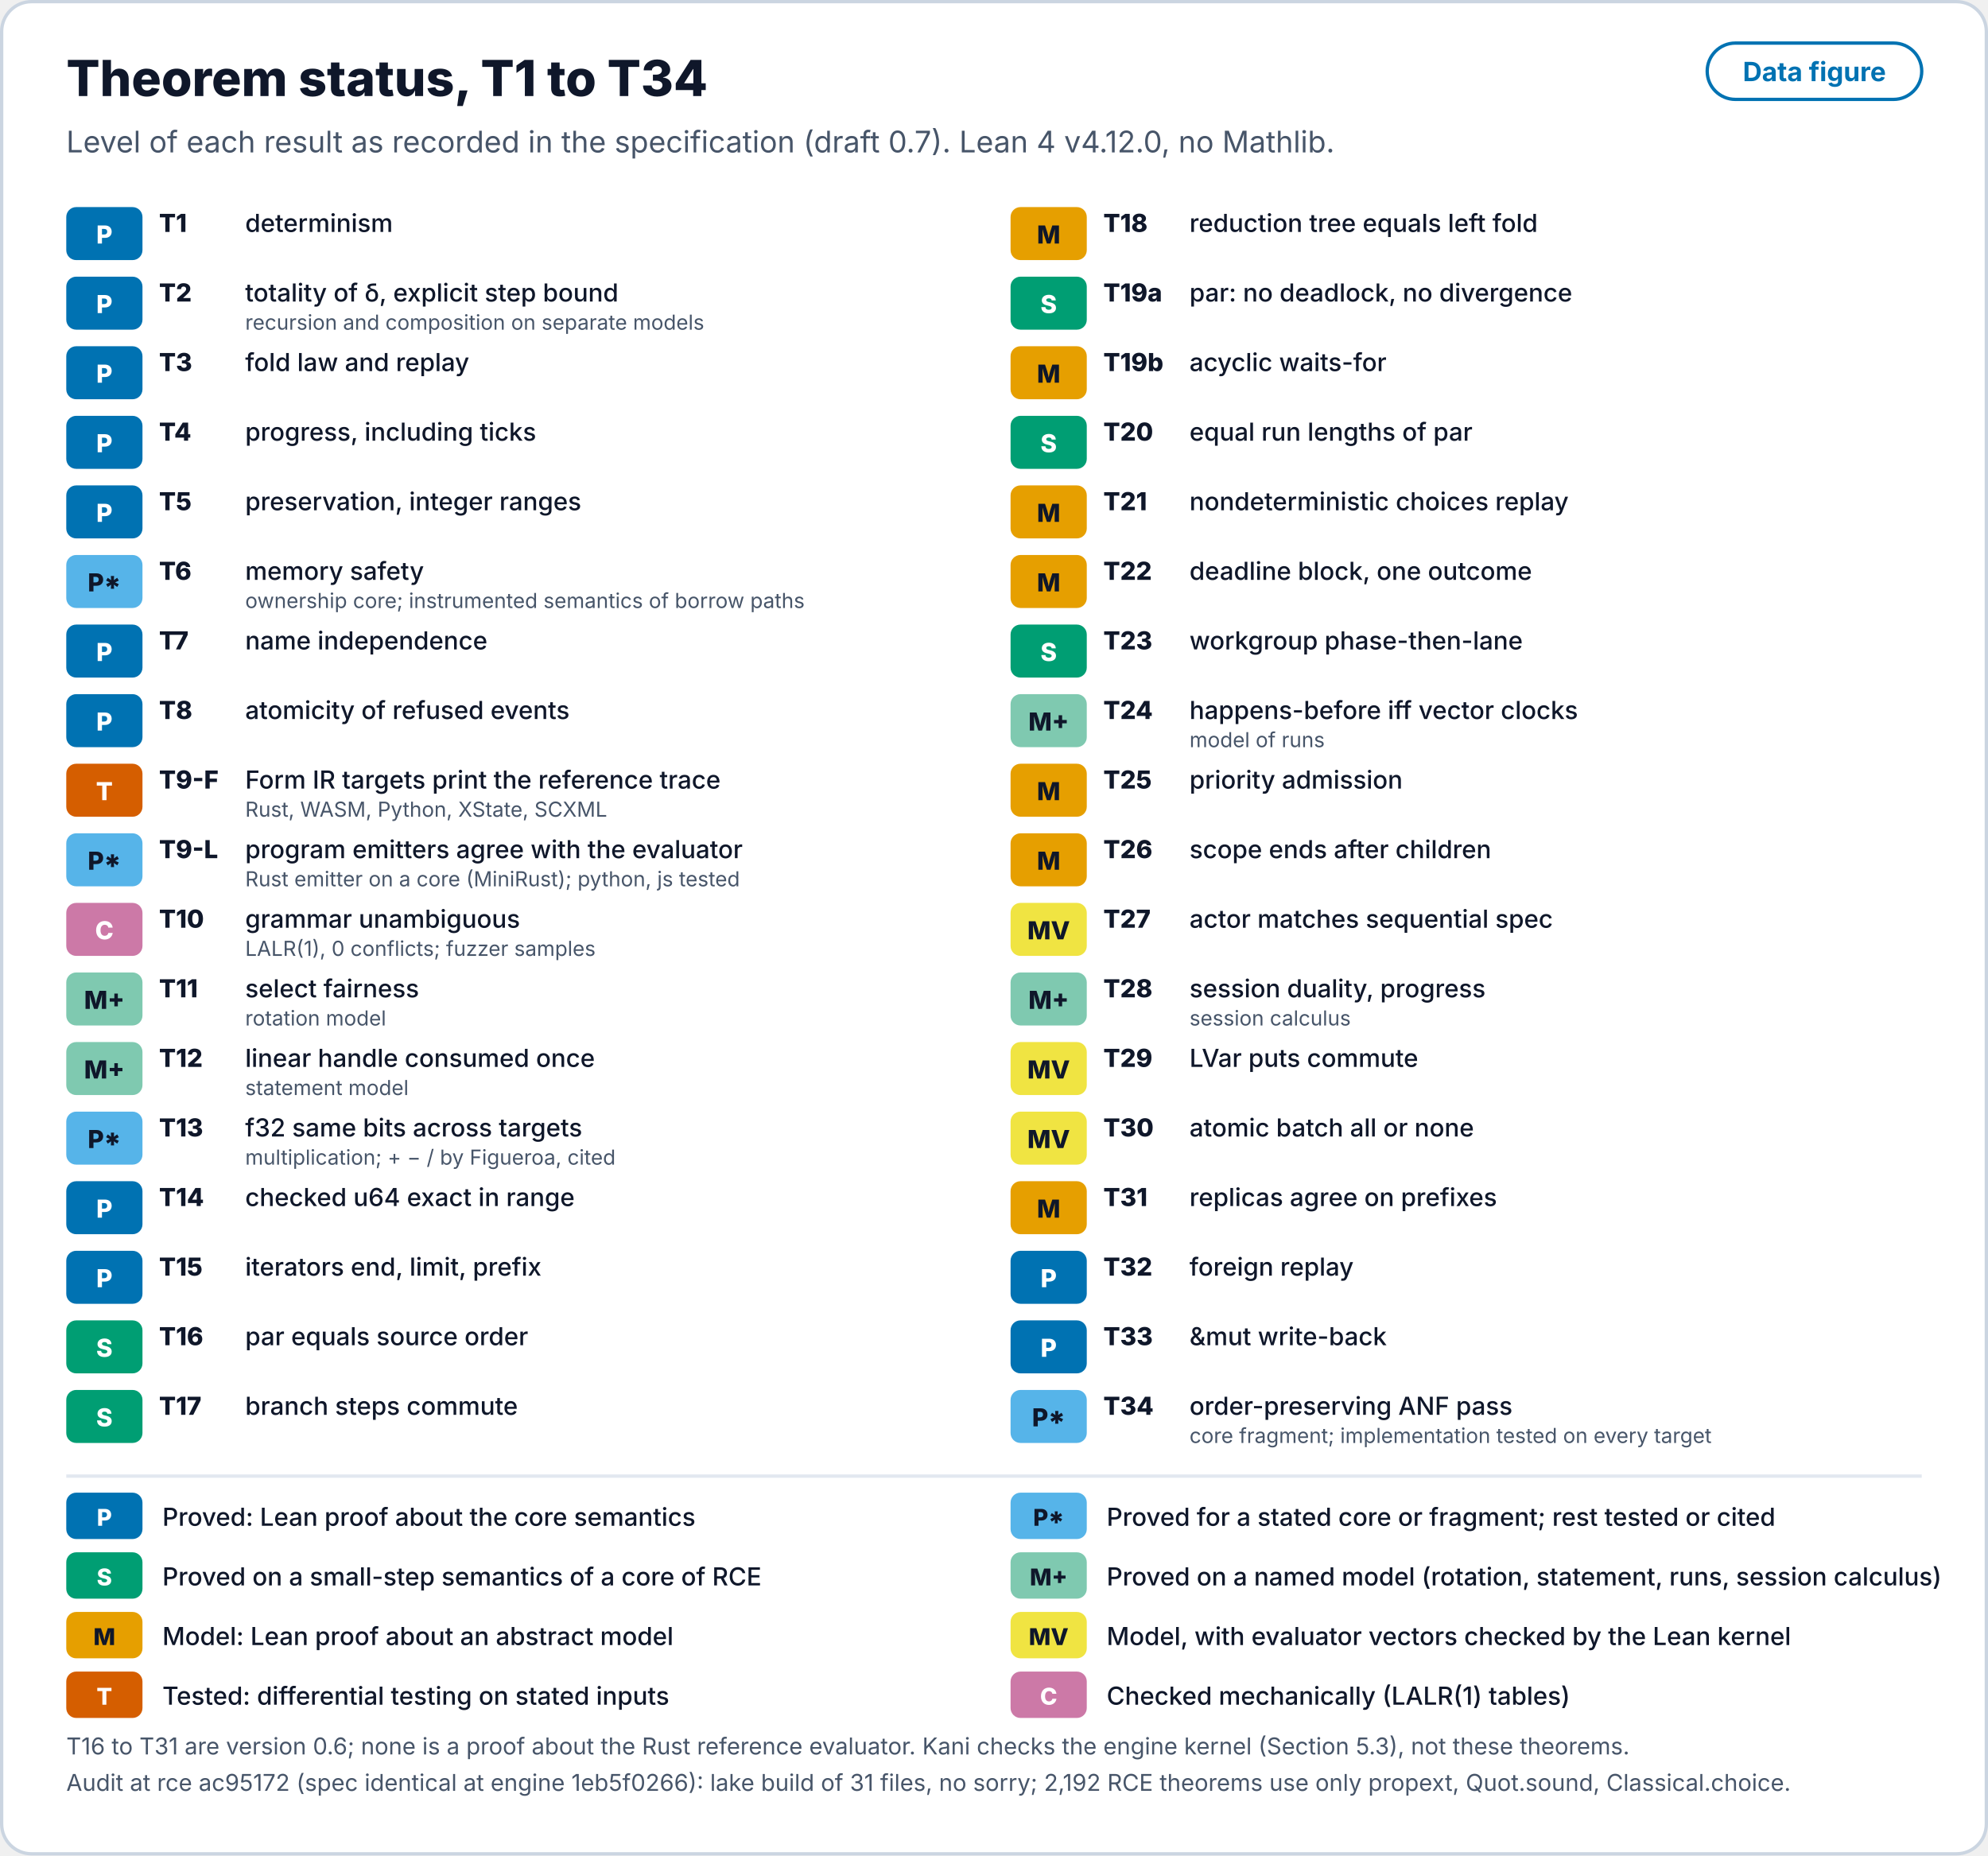
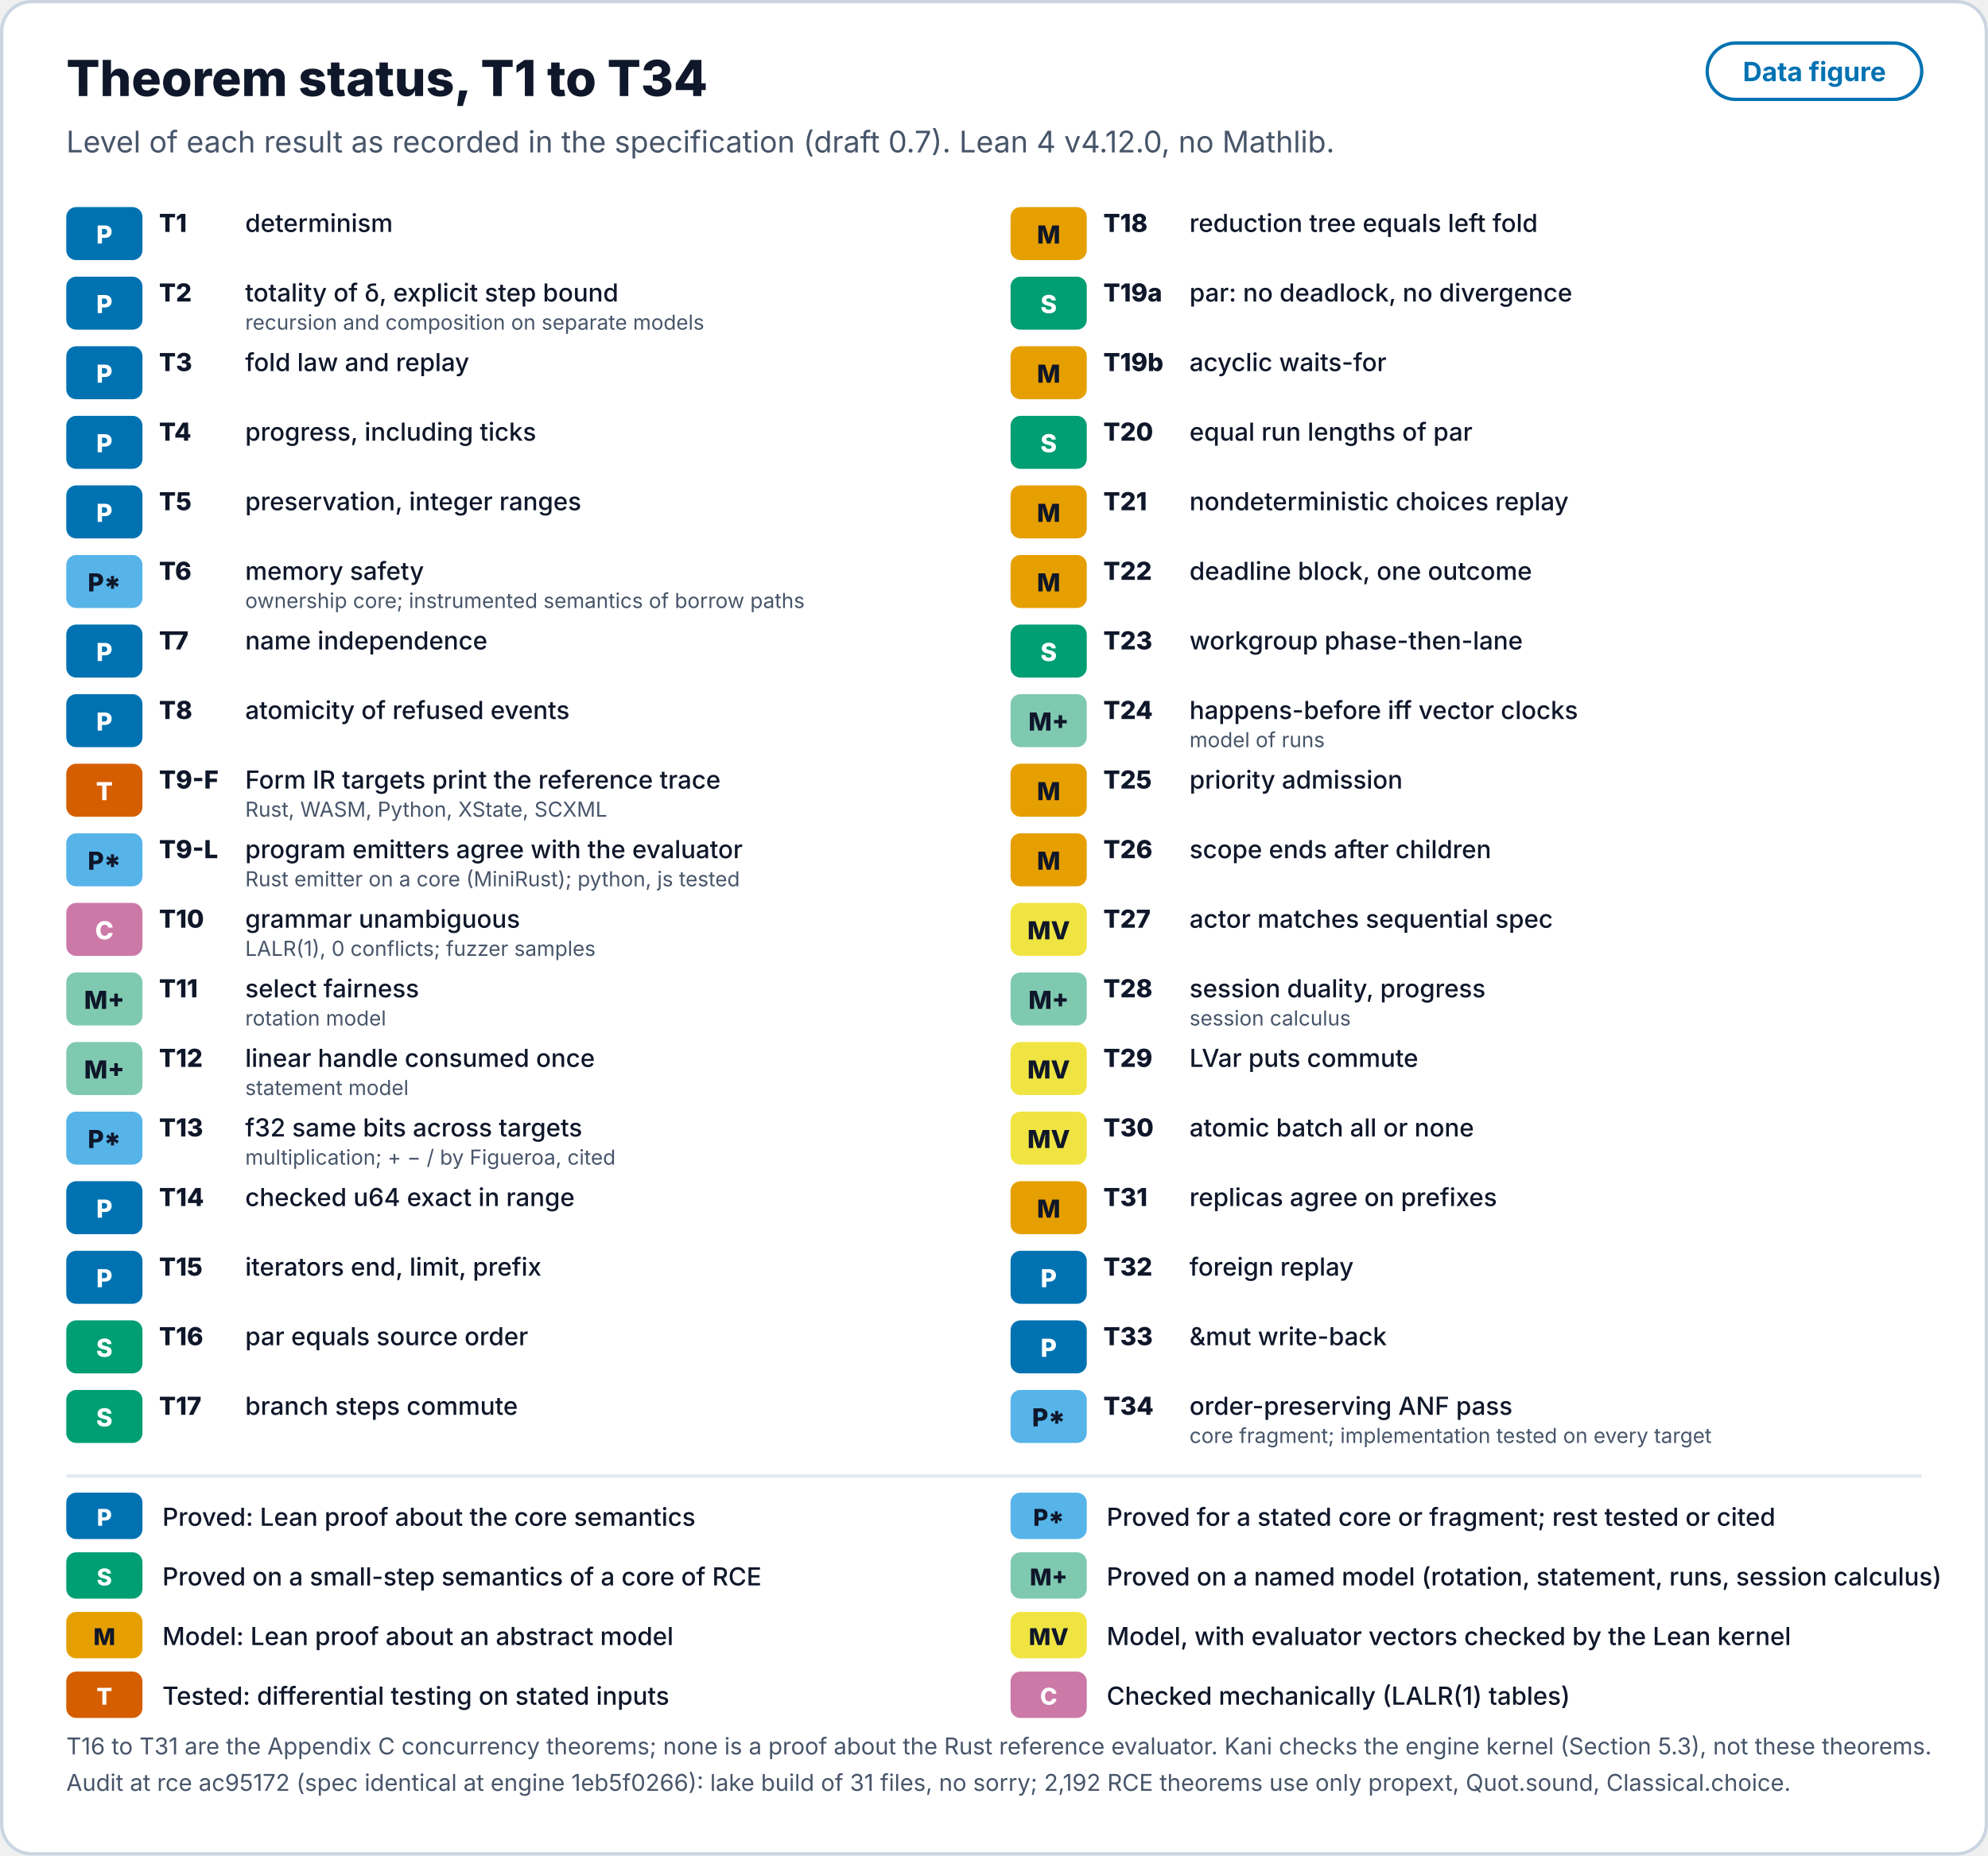
<svg xmlns="http://www.w3.org/2000/svg" width="1200" height="1120" viewBox="0 0 1200 1120" role="img" aria-labelledby="t d">
  <defs>
    <marker id="ah" viewBox="0 0 10 10" refX="9" refY="5" markerWidth="7" markerHeight="7" orient="auto-start-reverse">
      <path d="M0 0 L10 5 L0 10 z" fill="#0f172a" />
    </marker>
  </defs>
  <rect x="1" y="1" width="1198" height="1118" rx="18" fill="#ffffff" stroke="#cbd5e1" stroke-width="2" />
  <text x="40.0" y="58.0" font-family="Inter, 'DejaVu Sans', Helvetica, Arial, sans-serif" font-size="30" font-weight="800" fill="#0f172a" text-anchor="start">Theorem status, T1 to T34</text>
  <text x="40.0" y="92.0" font-family="Inter, 'DejaVu Sans', Helvetica, Arial, sans-serif" font-size="18" font-weight="400" fill="#475569" text-anchor="start">Level of each result as recorded in the specification (draft 0.7). Lean 4 v4.12.0, no Mathlib.</text>
  <rect x="1030.5" y="26" width="129.5" height="34" rx="17" fill="none" stroke="#0072B2" stroke-width="2" />
  <text x="1095.2" y="49.0" font-family="Inter, 'DejaVu Sans', Helvetica, Arial, sans-serif" font-size="16" font-weight="700" fill="#0072B2" text-anchor="middle">Data figure</text>
  <rect x="40.0" y="125.0" width="46.0" height="32.0" rx="6" fill="#0072B2" stroke="none" stroke-width="2" opacity="1" />
  <text x="63.0" y="147.0" font-family="Inter, 'DejaVu Sans', Helvetica, Arial, sans-serif" font-size="15" font-weight="800" fill="#ffffff" text-anchor="middle">P</text>
  <text x="96.0" y="140.0" font-family="Inter, 'DejaVu Sans', Helvetica, Arial, sans-serif" font-size="15" font-weight="800" fill="#0f172a" text-anchor="start">T1</text>
  <text x="148.0" y="140.0" font-family="Inter, 'DejaVu Sans', Helvetica, Arial, sans-serif" font-size="15" font-weight="500" fill="#0f172a" text-anchor="start">determinism</text>
  <text x="96.0" y="157.0" font-family="Inter, 'DejaVu Sans', Helvetica, Arial, sans-serif" font-size="12" font-weight="400" fill="#0f172a" text-anchor="start" />
  <rect x="40.0" y="167.0" width="46.0" height="32.0" rx="6" fill="#0072B2" stroke="none" stroke-width="2" opacity="1" />
  <text x="63.0" y="189.0" font-family="Inter, 'DejaVu Sans', Helvetica, Arial, sans-serif" font-size="15" font-weight="800" fill="#ffffff" text-anchor="middle">P</text>
  <text x="96.0" y="182.0" font-family="Inter, 'DejaVu Sans', Helvetica, Arial, sans-serif" font-size="15" font-weight="800" fill="#0f172a" text-anchor="start">T2</text>
  <text x="148.0" y="182.0" font-family="Inter, 'DejaVu Sans', Helvetica, Arial, sans-serif" font-size="15" font-weight="500" fill="#0f172a" text-anchor="start">totality of δ, explicit step bound</text>
  <text x="148.0" y="199.0" font-family="Inter, 'DejaVu Sans', Helvetica, Arial, sans-serif" font-size="12.5" font-weight="400" fill="#475569" text-anchor="start">recursion and composition on separate models</text>
  <rect x="40.0" y="209.0" width="46.0" height="32.0" rx="6" fill="#0072B2" stroke="none" stroke-width="2" opacity="1" />
  <text x="63.0" y="231.0" font-family="Inter, 'DejaVu Sans', Helvetica, Arial, sans-serif" font-size="15" font-weight="800" fill="#ffffff" text-anchor="middle">P</text>
  <text x="96.0" y="224.0" font-family="Inter, 'DejaVu Sans', Helvetica, Arial, sans-serif" font-size="15" font-weight="800" fill="#0f172a" text-anchor="start">T3</text>
  <text x="148.0" y="224.0" font-family="Inter, 'DejaVu Sans', Helvetica, Arial, sans-serif" font-size="15" font-weight="500" fill="#0f172a" text-anchor="start">fold law and replay</text>
  <text x="96.0" y="241.0" font-family="Inter, 'DejaVu Sans', Helvetica, Arial, sans-serif" font-size="12" font-weight="400" fill="#0f172a" text-anchor="start" />
  <rect x="40.0" y="251.0" width="46.0" height="32.0" rx="6" fill="#0072B2" stroke="none" stroke-width="2" opacity="1" />
  <text x="63.0" y="273.0" font-family="Inter, 'DejaVu Sans', Helvetica, Arial, sans-serif" font-size="15" font-weight="800" fill="#ffffff" text-anchor="middle">P</text>
  <text x="96.0" y="266.0" font-family="Inter, 'DejaVu Sans', Helvetica, Arial, sans-serif" font-size="15" font-weight="800" fill="#0f172a" text-anchor="start">T4</text>
  <text x="148.0" y="266.0" font-family="Inter, 'DejaVu Sans', Helvetica, Arial, sans-serif" font-size="15" font-weight="500" fill="#0f172a" text-anchor="start">progress, including ticks</text>
  <text x="96.0" y="283.0" font-family="Inter, 'DejaVu Sans', Helvetica, Arial, sans-serif" font-size="12" font-weight="400" fill="#0f172a" text-anchor="start" />
  <rect x="40.0" y="293.0" width="46.0" height="32.0" rx="6" fill="#0072B2" stroke="none" stroke-width="2" opacity="1" />
  <text x="63.0" y="315.0" font-family="Inter, 'DejaVu Sans', Helvetica, Arial, sans-serif" font-size="15" font-weight="800" fill="#ffffff" text-anchor="middle">P</text>
  <text x="96.0" y="308.0" font-family="Inter, 'DejaVu Sans', Helvetica, Arial, sans-serif" font-size="15" font-weight="800" fill="#0f172a" text-anchor="start">T5</text>
  <text x="148.0" y="308.0" font-family="Inter, 'DejaVu Sans', Helvetica, Arial, sans-serif" font-size="15" font-weight="500" fill="#0f172a" text-anchor="start">preservation, integer ranges</text>
  <text x="96.0" y="325.0" font-family="Inter, 'DejaVu Sans', Helvetica, Arial, sans-serif" font-size="12" font-weight="400" fill="#0f172a" text-anchor="start" />
  <rect x="40.0" y="335.0" width="46.0" height="32.0" rx="6" fill="#56B4E9" stroke="none" stroke-width="2" opacity="1" />
  <text x="63.0" y="357.0" font-family="Inter, 'DejaVu Sans', Helvetica, Arial, sans-serif" font-size="15" font-weight="800" fill="#0f172a" text-anchor="middle">P*</text>
  <text x="96.0" y="350.0" font-family="Inter, 'DejaVu Sans', Helvetica, Arial, sans-serif" font-size="15" font-weight="800" fill="#0f172a" text-anchor="start">T6</text>
  <text x="148.0" y="350.0" font-family="Inter, 'DejaVu Sans', Helvetica, Arial, sans-serif" font-size="15" font-weight="500" fill="#0f172a" text-anchor="start">memory safety</text>
  <text x="148.0" y="367.0" font-family="Inter, 'DejaVu Sans', Helvetica, Arial, sans-serif" font-size="12.5" font-weight="400" fill="#475569" text-anchor="start">ownership core; instrumented semantics of borrow paths</text>
  <rect x="40.0" y="377.0" width="46.0" height="32.0" rx="6" fill="#0072B2" stroke="none" stroke-width="2" opacity="1" />
  <text x="63.0" y="399.0" font-family="Inter, 'DejaVu Sans', Helvetica, Arial, sans-serif" font-size="15" font-weight="800" fill="#ffffff" text-anchor="middle">P</text>
  <text x="96.0" y="392.0" font-family="Inter, 'DejaVu Sans', Helvetica, Arial, sans-serif" font-size="15" font-weight="800" fill="#0f172a" text-anchor="start">T7</text>
  <text x="148.0" y="392.0" font-family="Inter, 'DejaVu Sans', Helvetica, Arial, sans-serif" font-size="15" font-weight="500" fill="#0f172a" text-anchor="start">name independence</text>
  <text x="96.0" y="409.0" font-family="Inter, 'DejaVu Sans', Helvetica, Arial, sans-serif" font-size="12" font-weight="400" fill="#0f172a" text-anchor="start" />
  <rect x="40.0" y="419.0" width="46.0" height="32.0" rx="6" fill="#0072B2" stroke="none" stroke-width="2" opacity="1" />
  <text x="63.0" y="441.0" font-family="Inter, 'DejaVu Sans', Helvetica, Arial, sans-serif" font-size="15" font-weight="800" fill="#ffffff" text-anchor="middle">P</text>
  <text x="96.0" y="434.0" font-family="Inter, 'DejaVu Sans', Helvetica, Arial, sans-serif" font-size="15" font-weight="800" fill="#0f172a" text-anchor="start">T8</text>
  <text x="148.0" y="434.0" font-family="Inter, 'DejaVu Sans', Helvetica, Arial, sans-serif" font-size="15" font-weight="500" fill="#0f172a" text-anchor="start">atomicity of refused events</text>
  <text x="96.0" y="451.0" font-family="Inter, 'DejaVu Sans', Helvetica, Arial, sans-serif" font-size="12" font-weight="400" fill="#0f172a" text-anchor="start" />
  <rect x="40.0" y="461.0" width="46.0" height="32.0" rx="6" fill="#D55E00" stroke="none" stroke-width="2" opacity="1" />
  <text x="63.0" y="483.0" font-family="Inter, 'DejaVu Sans', Helvetica, Arial, sans-serif" font-size="15" font-weight="800" fill="#ffffff" text-anchor="middle">T</text>
  <text x="96.0" y="476.0" font-family="Inter, 'DejaVu Sans', Helvetica, Arial, sans-serif" font-size="15" font-weight="800" fill="#0f172a" text-anchor="start">T9-F</text>
  <text x="148.0" y="476.0" font-family="Inter, 'DejaVu Sans', Helvetica, Arial, sans-serif" font-size="15" font-weight="500" fill="#0f172a" text-anchor="start">Form IR targets print the reference trace</text>
  <text x="148.0" y="493.0" font-family="Inter, 'DejaVu Sans', Helvetica, Arial, sans-serif" font-size="12.5" font-weight="400" fill="#475569" text-anchor="start">Rust, WASM, Python, XState, SCXML</text>
  <rect x="40.0" y="503.0" width="46.0" height="32.0" rx="6" fill="#56B4E9" stroke="none" stroke-width="2" opacity="1" />
  <text x="63.0" y="525.0" font-family="Inter, 'DejaVu Sans', Helvetica, Arial, sans-serif" font-size="15" font-weight="800" fill="#0f172a" text-anchor="middle">P*</text>
  <text x="96.0" y="518.0" font-family="Inter, 'DejaVu Sans', Helvetica, Arial, sans-serif" font-size="15" font-weight="800" fill="#0f172a" text-anchor="start">T9-L</text>
  <text x="148.0" y="518.0" font-family="Inter, 'DejaVu Sans', Helvetica, Arial, sans-serif" font-size="15" font-weight="500" fill="#0f172a" text-anchor="start">program emitters agree with the evaluator</text>
  <text x="148.0" y="535.0" font-family="Inter, 'DejaVu Sans', Helvetica, Arial, sans-serif" font-size="12.5" font-weight="400" fill="#475569" text-anchor="start">Rust emitter on a core (MiniRust); python, js tested</text>
  <rect x="40.0" y="545.0" width="46.0" height="32.0" rx="6" fill="#CC79A7" stroke="none" stroke-width="2" opacity="1" />
  <text x="63.0" y="567.0" font-family="Inter, 'DejaVu Sans', Helvetica, Arial, sans-serif" font-size="15" font-weight="800" fill="#ffffff" text-anchor="middle">C</text>
  <text x="96.0" y="560.0" font-family="Inter, 'DejaVu Sans', Helvetica, Arial, sans-serif" font-size="15" font-weight="800" fill="#0f172a" text-anchor="start">T10</text>
  <text x="148.0" y="560.0" font-family="Inter, 'DejaVu Sans', Helvetica, Arial, sans-serif" font-size="15" font-weight="500" fill="#0f172a" text-anchor="start">grammar unambiguous</text>
  <text x="148.0" y="577.0" font-family="Inter, 'DejaVu Sans', Helvetica, Arial, sans-serif" font-size="12.5" font-weight="400" fill="#475569" text-anchor="start">LALR(1), 0 conflicts; fuzzer samples</text>
  <rect x="40.0" y="587.0" width="46.0" height="32.0" rx="6" fill="#7fc9b0" stroke="none" stroke-width="2" opacity="1" />
  <text x="63.0" y="609.0" font-family="Inter, 'DejaVu Sans', Helvetica, Arial, sans-serif" font-size="15" font-weight="800" fill="#0f172a" text-anchor="middle">M+</text>
  <text x="96.0" y="602.0" font-family="Inter, 'DejaVu Sans', Helvetica, Arial, sans-serif" font-size="15" font-weight="800" fill="#0f172a" text-anchor="start">T11</text>
  <text x="148.0" y="602.0" font-family="Inter, 'DejaVu Sans', Helvetica, Arial, sans-serif" font-size="15" font-weight="500" fill="#0f172a" text-anchor="start">select fairness</text>
  <text x="148.0" y="619.0" font-family="Inter, 'DejaVu Sans', Helvetica, Arial, sans-serif" font-size="12.5" font-weight="400" fill="#475569" text-anchor="start">rotation model</text>
  <rect x="40.0" y="629.0" width="46.0" height="32.0" rx="6" fill="#7fc9b0" stroke="none" stroke-width="2" opacity="1" />
  <text x="63.0" y="651.0" font-family="Inter, 'DejaVu Sans', Helvetica, Arial, sans-serif" font-size="15" font-weight="800" fill="#0f172a" text-anchor="middle">M+</text>
  <text x="96.0" y="644.0" font-family="Inter, 'DejaVu Sans', Helvetica, Arial, sans-serif" font-size="15" font-weight="800" fill="#0f172a" text-anchor="start">T12</text>
  <text x="148.0" y="644.0" font-family="Inter, 'DejaVu Sans', Helvetica, Arial, sans-serif" font-size="15" font-weight="500" fill="#0f172a" text-anchor="start">linear handle consumed once</text>
  <text x="148.0" y="661.0" font-family="Inter, 'DejaVu Sans', Helvetica, Arial, sans-serif" font-size="12.5" font-weight="400" fill="#475569" text-anchor="start">statement model</text>
  <rect x="40.0" y="671.0" width="46.0" height="32.0" rx="6" fill="#56B4E9" stroke="none" stroke-width="2" opacity="1" />
  <text x="63.0" y="693.0" font-family="Inter, 'DejaVu Sans', Helvetica, Arial, sans-serif" font-size="15" font-weight="800" fill="#0f172a" text-anchor="middle">P*</text>
  <text x="96.0" y="686.0" font-family="Inter, 'DejaVu Sans', Helvetica, Arial, sans-serif" font-size="15" font-weight="800" fill="#0f172a" text-anchor="start">T13</text>
  <text x="148.0" y="686.0" font-family="Inter, 'DejaVu Sans', Helvetica, Arial, sans-serif" font-size="15" font-weight="500" fill="#0f172a" text-anchor="start">f32 same bits across targets</text>
  <text x="148.0" y="703.0" font-family="Inter, 'DejaVu Sans', Helvetica, Arial, sans-serif" font-size="12.5" font-weight="400" fill="#475569" text-anchor="start">multiplication; + − / by Figueroa, cited</text>
  <rect x="40.0" y="713.0" width="46.0" height="32.0" rx="6" fill="#0072B2" stroke="none" stroke-width="2" opacity="1" />
  <text x="63.0" y="735.0" font-family="Inter, 'DejaVu Sans', Helvetica, Arial, sans-serif" font-size="15" font-weight="800" fill="#ffffff" text-anchor="middle">P</text>
  <text x="96.0" y="728.0" font-family="Inter, 'DejaVu Sans', Helvetica, Arial, sans-serif" font-size="15" font-weight="800" fill="#0f172a" text-anchor="start">T14</text>
  <text x="148.0" y="728.0" font-family="Inter, 'DejaVu Sans', Helvetica, Arial, sans-serif" font-size="15" font-weight="500" fill="#0f172a" text-anchor="start">checked u64 exact in range</text>
  <text x="96.0" y="745.0" font-family="Inter, 'DejaVu Sans', Helvetica, Arial, sans-serif" font-size="12" font-weight="400" fill="#0f172a" text-anchor="start" />
  <rect x="40.0" y="755.0" width="46.0" height="32.0" rx="6" fill="#0072B2" stroke="none" stroke-width="2" opacity="1" />
  <text x="63.0" y="777.0" font-family="Inter, 'DejaVu Sans', Helvetica, Arial, sans-serif" font-size="15" font-weight="800" fill="#ffffff" text-anchor="middle">P</text>
  <text x="96.0" y="770.0" font-family="Inter, 'DejaVu Sans', Helvetica, Arial, sans-serif" font-size="15" font-weight="800" fill="#0f172a" text-anchor="start">T15</text>
  <text x="148.0" y="770.0" font-family="Inter, 'DejaVu Sans', Helvetica, Arial, sans-serif" font-size="15" font-weight="500" fill="#0f172a" text-anchor="start">iterators end, limit, prefix</text>
  <text x="96.0" y="787.0" font-family="Inter, 'DejaVu Sans', Helvetica, Arial, sans-serif" font-size="12" font-weight="400" fill="#0f172a" text-anchor="start" />
  <rect x="40.0" y="797.0" width="46.0" height="32.0" rx="6" fill="#009E73" stroke="none" stroke-width="2" opacity="1" />
  <text x="63.0" y="819.0" font-family="Inter, 'DejaVu Sans', Helvetica, Arial, sans-serif" font-size="15" font-weight="800" fill="#ffffff" text-anchor="middle">S</text>
  <text x="96.0" y="812.0" font-family="Inter, 'DejaVu Sans', Helvetica, Arial, sans-serif" font-size="15" font-weight="800" fill="#0f172a" text-anchor="start">T16</text>
  <text x="148.0" y="812.0" font-family="Inter, 'DejaVu Sans', Helvetica, Arial, sans-serif" font-size="15" font-weight="500" fill="#0f172a" text-anchor="start">par equals source order</text>
  <text x="96.0" y="829.0" font-family="Inter, 'DejaVu Sans', Helvetica, Arial, sans-serif" font-size="12" font-weight="400" fill="#0f172a" text-anchor="start" />
  <rect x="40.0" y="839.0" width="46.0" height="32.0" rx="6" fill="#009E73" stroke="none" stroke-width="2" opacity="1" />
  <text x="63.0" y="861.0" font-family="Inter, 'DejaVu Sans', Helvetica, Arial, sans-serif" font-size="15" font-weight="800" fill="#ffffff" text-anchor="middle">S</text>
  <text x="96.0" y="854.0" font-family="Inter, 'DejaVu Sans', Helvetica, Arial, sans-serif" font-size="15" font-weight="800" fill="#0f172a" text-anchor="start">T17</text>
  <text x="148.0" y="854.0" font-family="Inter, 'DejaVu Sans', Helvetica, Arial, sans-serif" font-size="15" font-weight="500" fill="#0f172a" text-anchor="start">branch steps commute</text>
  <text x="96.0" y="871.0" font-family="Inter, 'DejaVu Sans', Helvetica, Arial, sans-serif" font-size="12" font-weight="400" fill="#0f172a" text-anchor="start" />
  <rect x="610.0" y="125.0" width="46.0" height="32.0" rx="6" fill="#E69F00" stroke="none" stroke-width="2" opacity="1" />
  <text x="633.0" y="147.0" font-family="Inter, 'DejaVu Sans', Helvetica, Arial, sans-serif" font-size="15" font-weight="800" fill="#0f172a" text-anchor="middle">M</text>
  <text x="666.0" y="140.0" font-family="Inter, 'DejaVu Sans', Helvetica, Arial, sans-serif" font-size="15" font-weight="800" fill="#0f172a" text-anchor="start">T18</text>
  <text x="718.0" y="140.0" font-family="Inter, 'DejaVu Sans', Helvetica, Arial, sans-serif" font-size="15" font-weight="500" fill="#0f172a" text-anchor="start">reduction tree equals left fold</text>
  <text x="666.0" y="157.0" font-family="Inter, 'DejaVu Sans', Helvetica, Arial, sans-serif" font-size="12" font-weight="400" fill="#0f172a" text-anchor="start" />
  <rect x="610.0" y="167.0" width="46.0" height="32.0" rx="6" fill="#009E73" stroke="none" stroke-width="2" opacity="1" />
  <text x="633.0" y="189.0" font-family="Inter, 'DejaVu Sans', Helvetica, Arial, sans-serif" font-size="15" font-weight="800" fill="#ffffff" text-anchor="middle">S</text>
  <text x="666.0" y="182.0" font-family="Inter, 'DejaVu Sans', Helvetica, Arial, sans-serif" font-size="15" font-weight="800" fill="#0f172a" text-anchor="start">T19a</text>
  <text x="718.0" y="182.0" font-family="Inter, 'DejaVu Sans', Helvetica, Arial, sans-serif" font-size="15" font-weight="500" fill="#0f172a" text-anchor="start">par: no deadlock, no divergence</text>
  <text x="666.0" y="199.0" font-family="Inter, 'DejaVu Sans', Helvetica, Arial, sans-serif" font-size="12" font-weight="400" fill="#0f172a" text-anchor="start" />
  <rect x="610.0" y="209.0" width="46.0" height="32.0" rx="6" fill="#E69F00" stroke="none" stroke-width="2" opacity="1" />
  <text x="633.0" y="231.0" font-family="Inter, 'DejaVu Sans', Helvetica, Arial, sans-serif" font-size="15" font-weight="800" fill="#0f172a" text-anchor="middle">M</text>
  <text x="666.0" y="224.0" font-family="Inter, 'DejaVu Sans', Helvetica, Arial, sans-serif" font-size="15" font-weight="800" fill="#0f172a" text-anchor="start">T19b</text>
  <text x="718.0" y="224.0" font-family="Inter, 'DejaVu Sans', Helvetica, Arial, sans-serif" font-size="15" font-weight="500" fill="#0f172a" text-anchor="start">acyclic waits-for</text>
  <text x="666.0" y="241.0" font-family="Inter, 'DejaVu Sans', Helvetica, Arial, sans-serif" font-size="12" font-weight="400" fill="#0f172a" text-anchor="start" />
  <rect x="610.0" y="251.0" width="46.0" height="32.0" rx="6" fill="#009E73" stroke="none" stroke-width="2" opacity="1" />
  <text x="633.0" y="273.0" font-family="Inter, 'DejaVu Sans', Helvetica, Arial, sans-serif" font-size="15" font-weight="800" fill="#ffffff" text-anchor="middle">S</text>
  <text x="666.0" y="266.0" font-family="Inter, 'DejaVu Sans', Helvetica, Arial, sans-serif" font-size="15" font-weight="800" fill="#0f172a" text-anchor="start">T20</text>
  <text x="718.0" y="266.0" font-family="Inter, 'DejaVu Sans', Helvetica, Arial, sans-serif" font-size="15" font-weight="500" fill="#0f172a" text-anchor="start">equal run lengths of par</text>
  <text x="666.0" y="283.0" font-family="Inter, 'DejaVu Sans', Helvetica, Arial, sans-serif" font-size="12" font-weight="400" fill="#0f172a" text-anchor="start" />
  <rect x="610.0" y="293.0" width="46.0" height="32.0" rx="6" fill="#E69F00" stroke="none" stroke-width="2" opacity="1" />
  <text x="633.0" y="315.0" font-family="Inter, 'DejaVu Sans', Helvetica, Arial, sans-serif" font-size="15" font-weight="800" fill="#0f172a" text-anchor="middle">M</text>
  <text x="666.0" y="308.0" font-family="Inter, 'DejaVu Sans', Helvetica, Arial, sans-serif" font-size="15" font-weight="800" fill="#0f172a" text-anchor="start">T21</text>
  <text x="718.0" y="308.0" font-family="Inter, 'DejaVu Sans', Helvetica, Arial, sans-serif" font-size="15" font-weight="500" fill="#0f172a" text-anchor="start">nondeterministic choices replay</text>
  <text x="666.0" y="325.0" font-family="Inter, 'DejaVu Sans', Helvetica, Arial, sans-serif" font-size="12" font-weight="400" fill="#0f172a" text-anchor="start" />
  <rect x="610.0" y="335.0" width="46.0" height="32.0" rx="6" fill="#E69F00" stroke="none" stroke-width="2" opacity="1" />
  <text x="633.0" y="357.0" font-family="Inter, 'DejaVu Sans', Helvetica, Arial, sans-serif" font-size="15" font-weight="800" fill="#0f172a" text-anchor="middle">M</text>
  <text x="666.0" y="350.0" font-family="Inter, 'DejaVu Sans', Helvetica, Arial, sans-serif" font-size="15" font-weight="800" fill="#0f172a" text-anchor="start">T22</text>
  <text x="718.0" y="350.0" font-family="Inter, 'DejaVu Sans', Helvetica, Arial, sans-serif" font-size="15" font-weight="500" fill="#0f172a" text-anchor="start">deadline block, one outcome</text>
  <text x="666.0" y="367.0" font-family="Inter, 'DejaVu Sans', Helvetica, Arial, sans-serif" font-size="12" font-weight="400" fill="#0f172a" text-anchor="start" />
  <rect x="610.0" y="377.0" width="46.0" height="32.0" rx="6" fill="#009E73" stroke="none" stroke-width="2" opacity="1" />
  <text x="633.0" y="399.0" font-family="Inter, 'DejaVu Sans', Helvetica, Arial, sans-serif" font-size="15" font-weight="800" fill="#ffffff" text-anchor="middle">S</text>
  <text x="666.0" y="392.0" font-family="Inter, 'DejaVu Sans', Helvetica, Arial, sans-serif" font-size="15" font-weight="800" fill="#0f172a" text-anchor="start">T23</text>
  <text x="718.0" y="392.0" font-family="Inter, 'DejaVu Sans', Helvetica, Arial, sans-serif" font-size="15" font-weight="500" fill="#0f172a" text-anchor="start">workgroup phase-then-lane</text>
  <text x="666.0" y="409.0" font-family="Inter, 'DejaVu Sans', Helvetica, Arial, sans-serif" font-size="12" font-weight="400" fill="#0f172a" text-anchor="start" />
  <rect x="610.0" y="419.0" width="46.0" height="32.0" rx="6" fill="#7fc9b0" stroke="none" stroke-width="2" opacity="1" />
  <text x="633.0" y="441.0" font-family="Inter, 'DejaVu Sans', Helvetica, Arial, sans-serif" font-size="15" font-weight="800" fill="#0f172a" text-anchor="middle">M+</text>
  <text x="666.0" y="434.0" font-family="Inter, 'DejaVu Sans', Helvetica, Arial, sans-serif" font-size="15" font-weight="800" fill="#0f172a" text-anchor="start">T24</text>
  <text x="718.0" y="434.0" font-family="Inter, 'DejaVu Sans', Helvetica, Arial, sans-serif" font-size="15" font-weight="500" fill="#0f172a" text-anchor="start">happens-before iff vector clocks</text>
  <text x="718.0" y="451.0" font-family="Inter, 'DejaVu Sans', Helvetica, Arial, sans-serif" font-size="12.5" font-weight="400" fill="#475569" text-anchor="start">model of runs</text>
  <rect x="610.0" y="461.0" width="46.0" height="32.0" rx="6" fill="#E69F00" stroke="none" stroke-width="2" opacity="1" />
  <text x="633.0" y="483.0" font-family="Inter, 'DejaVu Sans', Helvetica, Arial, sans-serif" font-size="15" font-weight="800" fill="#0f172a" text-anchor="middle">M</text>
  <text x="666.0" y="476.0" font-family="Inter, 'DejaVu Sans', Helvetica, Arial, sans-serif" font-size="15" font-weight="800" fill="#0f172a" text-anchor="start">T25</text>
  <text x="718.0" y="476.0" font-family="Inter, 'DejaVu Sans', Helvetica, Arial, sans-serif" font-size="15" font-weight="500" fill="#0f172a" text-anchor="start">priority admission</text>
  <text x="666.0" y="493.0" font-family="Inter, 'DejaVu Sans', Helvetica, Arial, sans-serif" font-size="12" font-weight="400" fill="#0f172a" text-anchor="start" />
  <rect x="610.0" y="503.0" width="46.0" height="32.0" rx="6" fill="#E69F00" stroke="none" stroke-width="2" opacity="1" />
  <text x="633.0" y="525.0" font-family="Inter, 'DejaVu Sans', Helvetica, Arial, sans-serif" font-size="15" font-weight="800" fill="#0f172a" text-anchor="middle">M</text>
  <text x="666.0" y="518.0" font-family="Inter, 'DejaVu Sans', Helvetica, Arial, sans-serif" font-size="15" font-weight="800" fill="#0f172a" text-anchor="start">T26</text>
  <text x="718.0" y="518.0" font-family="Inter, 'DejaVu Sans', Helvetica, Arial, sans-serif" font-size="15" font-weight="500" fill="#0f172a" text-anchor="start">scope ends after children</text>
  <text x="666.0" y="535.0" font-family="Inter, 'DejaVu Sans', Helvetica, Arial, sans-serif" font-size="12" font-weight="400" fill="#0f172a" text-anchor="start" />
  <rect x="610.0" y="545.0" width="46.0" height="32.0" rx="6" fill="#F0E442" stroke="none" stroke-width="2" opacity="1" />
  <text x="633.0" y="567.0" font-family="Inter, 'DejaVu Sans', Helvetica, Arial, sans-serif" font-size="15" font-weight="800" fill="#0f172a" text-anchor="middle">MV</text>
  <text x="666.0" y="560.0" font-family="Inter, 'DejaVu Sans', Helvetica, Arial, sans-serif" font-size="15" font-weight="800" fill="#0f172a" text-anchor="start">T27</text>
  <text x="718.0" y="560.0" font-family="Inter, 'DejaVu Sans', Helvetica, Arial, sans-serif" font-size="15" font-weight="500" fill="#0f172a" text-anchor="start">actor matches sequential spec</text>
  <text x="666.0" y="577.0" font-family="Inter, 'DejaVu Sans', Helvetica, Arial, sans-serif" font-size="12" font-weight="400" fill="#0f172a" text-anchor="start" />
  <rect x="610.0" y="587.0" width="46.0" height="32.0" rx="6" fill="#7fc9b0" stroke="none" stroke-width="2" opacity="1" />
  <text x="633.0" y="609.0" font-family="Inter, 'DejaVu Sans', Helvetica, Arial, sans-serif" font-size="15" font-weight="800" fill="#0f172a" text-anchor="middle">M+</text>
  <text x="666.0" y="602.0" font-family="Inter, 'DejaVu Sans', Helvetica, Arial, sans-serif" font-size="15" font-weight="800" fill="#0f172a" text-anchor="start">T28</text>
  <text x="718.0" y="602.0" font-family="Inter, 'DejaVu Sans', Helvetica, Arial, sans-serif" font-size="15" font-weight="500" fill="#0f172a" text-anchor="start">session duality, progress</text>
  <text x="718.0" y="619.0" font-family="Inter, 'DejaVu Sans', Helvetica, Arial, sans-serif" font-size="12.5" font-weight="400" fill="#475569" text-anchor="start">session calculus</text>
  <rect x="610.0" y="629.0" width="46.0" height="32.0" rx="6" fill="#F0E442" stroke="none" stroke-width="2" opacity="1" />
  <text x="633.0" y="651.0" font-family="Inter, 'DejaVu Sans', Helvetica, Arial, sans-serif" font-size="15" font-weight="800" fill="#0f172a" text-anchor="middle">MV</text>
  <text x="666.0" y="644.0" font-family="Inter, 'DejaVu Sans', Helvetica, Arial, sans-serif" font-size="15" font-weight="800" fill="#0f172a" text-anchor="start">T29</text>
  <text x="718.0" y="644.0" font-family="Inter, 'DejaVu Sans', Helvetica, Arial, sans-serif" font-size="15" font-weight="500" fill="#0f172a" text-anchor="start">LVar puts commute</text>
  <text x="666.0" y="661.0" font-family="Inter, 'DejaVu Sans', Helvetica, Arial, sans-serif" font-size="12" font-weight="400" fill="#0f172a" text-anchor="start" />
  <rect x="610.0" y="671.0" width="46.0" height="32.0" rx="6" fill="#F0E442" stroke="none" stroke-width="2" opacity="1" />
  <text x="633.0" y="693.0" font-family="Inter, 'DejaVu Sans', Helvetica, Arial, sans-serif" font-size="15" font-weight="800" fill="#0f172a" text-anchor="middle">MV</text>
  <text x="666.0" y="686.0" font-family="Inter, 'DejaVu Sans', Helvetica, Arial, sans-serif" font-size="15" font-weight="800" fill="#0f172a" text-anchor="start">T30</text>
  <text x="718.0" y="686.0" font-family="Inter, 'DejaVu Sans', Helvetica, Arial, sans-serif" font-size="15" font-weight="500" fill="#0f172a" text-anchor="start">atomic batch all or none</text>
  <text x="666.0" y="703.0" font-family="Inter, 'DejaVu Sans', Helvetica, Arial, sans-serif" font-size="12" font-weight="400" fill="#0f172a" text-anchor="start" />
  <rect x="610.0" y="713.0" width="46.0" height="32.0" rx="6" fill="#E69F00" stroke="none" stroke-width="2" opacity="1" />
  <text x="633.0" y="735.0" font-family="Inter, 'DejaVu Sans', Helvetica, Arial, sans-serif" font-size="15" font-weight="800" fill="#0f172a" text-anchor="middle">M</text>
  <text x="666.0" y="728.0" font-family="Inter, 'DejaVu Sans', Helvetica, Arial, sans-serif" font-size="15" font-weight="800" fill="#0f172a" text-anchor="start">T31</text>
  <text x="718.0" y="728.0" font-family="Inter, 'DejaVu Sans', Helvetica, Arial, sans-serif" font-size="15" font-weight="500" fill="#0f172a" text-anchor="start">replicas agree on prefixes</text>
  <text x="666.0" y="745.0" font-family="Inter, 'DejaVu Sans', Helvetica, Arial, sans-serif" font-size="12" font-weight="400" fill="#0f172a" text-anchor="start" />
  <rect x="610.0" y="755.0" width="46.0" height="32.0" rx="6" fill="#0072B2" stroke="none" stroke-width="2" opacity="1" />
  <text x="633.0" y="777.0" font-family="Inter, 'DejaVu Sans', Helvetica, Arial, sans-serif" font-size="15" font-weight="800" fill="#ffffff" text-anchor="middle">P</text>
  <text x="666.0" y="770.0" font-family="Inter, 'DejaVu Sans', Helvetica, Arial, sans-serif" font-size="15" font-weight="800" fill="#0f172a" text-anchor="start">T32</text>
  <text x="718.0" y="770.0" font-family="Inter, 'DejaVu Sans', Helvetica, Arial, sans-serif" font-size="15" font-weight="500" fill="#0f172a" text-anchor="start">foreign replay</text>
  <text x="666.0" y="787.0" font-family="Inter, 'DejaVu Sans', Helvetica, Arial, sans-serif" font-size="12" font-weight="400" fill="#0f172a" text-anchor="start" />
  <rect x="610.0" y="797.0" width="46.0" height="32.0" rx="6" fill="#0072B2" stroke="none" stroke-width="2" opacity="1" />
  <text x="633.0" y="819.0" font-family="Inter, 'DejaVu Sans', Helvetica, Arial, sans-serif" font-size="15" font-weight="800" fill="#ffffff" text-anchor="middle">P</text>
  <text x="666.0" y="812.0" font-family="Inter, 'DejaVu Sans', Helvetica, Arial, sans-serif" font-size="15" font-weight="800" fill="#0f172a" text-anchor="start">T33</text>
  <text x="718.0" y="812.0" font-family="Inter, 'DejaVu Sans', Helvetica, Arial, sans-serif" font-size="15" font-weight="500" fill="#0f172a" text-anchor="start">&amp;mut write-back</text>
  <text x="666.0" y="829.0" font-family="Inter, 'DejaVu Sans', Helvetica, Arial, sans-serif" font-size="12" font-weight="400" fill="#0f172a" text-anchor="start" />
  <rect x="610.0" y="839.0" width="46.0" height="32.0" rx="6" fill="#56B4E9" stroke="none" stroke-width="2" opacity="1" />
  <text x="633.0" y="861.0" font-family="Inter, 'DejaVu Sans', Helvetica, Arial, sans-serif" font-size="15" font-weight="800" fill="#0f172a" text-anchor="middle">P*</text>
  <text x="666.0" y="854.0" font-family="Inter, 'DejaVu Sans', Helvetica, Arial, sans-serif" font-size="15" font-weight="800" fill="#0f172a" text-anchor="start">T34</text>
  <text x="718.0" y="854.0" font-family="Inter, 'DejaVu Sans', Helvetica, Arial, sans-serif" font-size="15" font-weight="500" fill="#0f172a" text-anchor="start">order-preserving ANF pass</text>
  <text x="718.0" y="871.0" font-family="Inter, 'DejaVu Sans', Helvetica, Arial, sans-serif" font-size="12.5" font-weight="400" fill="#475569" text-anchor="start">core fragment; implementation tested on every target</text>
  <line x1="40.0" y1="891.0" x2="1160.0" y2="891.0" stroke="#e2e8f0" stroke-width="2" />
  <rect x="40.0" y="901.0" width="46.0" height="28.0" rx="6" fill="#0072B2" stroke="none" stroke-width="2" opacity="1" />
  <text x="63.0" y="921.0" font-family="Inter, 'DejaVu Sans', Helvetica, Arial, sans-serif" font-size="14" font-weight="800" fill="#ffffff" text-anchor="middle">P</text>
  <text x="98.0" y="921.0" font-family="Inter, 'DejaVu Sans', Helvetica, Arial, sans-serif" font-size="15" font-weight="500" fill="#0f172a" text-anchor="start">Proved: Lean proof about the core semantics</text>
  <rect x="610.0" y="901.0" width="46.0" height="28.0" rx="6" fill="#56B4E9" stroke="none" stroke-width="2" opacity="1" />
  <text x="633.0" y="921.0" font-family="Inter, 'DejaVu Sans', Helvetica, Arial, sans-serif" font-size="14" font-weight="800" fill="#0f172a" text-anchor="middle">P*</text>
  <text x="668.0" y="921.0" font-family="Inter, 'DejaVu Sans', Helvetica, Arial, sans-serif" font-size="15" font-weight="500" fill="#0f172a" text-anchor="start">Proved for a stated core or fragment; rest tested or cited</text>
  <rect x="40.0" y="937.0" width="46.0" height="28.0" rx="6" fill="#009E73" stroke="none" stroke-width="2" opacity="1" />
  <text x="63.0" y="957.0" font-family="Inter, 'DejaVu Sans', Helvetica, Arial, sans-serif" font-size="14" font-weight="800" fill="#ffffff" text-anchor="middle">S</text>
  <text x="98.0" y="957.0" font-family="Inter, 'DejaVu Sans', Helvetica, Arial, sans-serif" font-size="15" font-weight="500" fill="#0f172a" text-anchor="start">Proved on a small-step semantics of a core of RCE</text>
  <rect x="610.0" y="937.0" width="46.0" height="28.0" rx="6" fill="#7fc9b0" stroke="none" stroke-width="2" opacity="1" />
  <text x="633.0" y="957.0" font-family="Inter, 'DejaVu Sans', Helvetica, Arial, sans-serif" font-size="14" font-weight="800" fill="#0f172a" text-anchor="middle">M+</text>
  <text x="668.0" y="957.0" font-family="Inter, 'DejaVu Sans', Helvetica, Arial, sans-serif" font-size="15" font-weight="500" fill="#0f172a" text-anchor="start">Proved on a named model (rotation, statement, runs, session calculus)</text>
  <rect x="40.0" y="973.0" width="46.0" height="28.0" rx="6" fill="#E69F00" stroke="none" stroke-width="2" opacity="1" />
  <text x="63.0" y="993.0" font-family="Inter, 'DejaVu Sans', Helvetica, Arial, sans-serif" font-size="14" font-weight="800" fill="#0f172a" text-anchor="middle">M</text>
  <text x="98.0" y="993.0" font-family="Inter, 'DejaVu Sans', Helvetica, Arial, sans-serif" font-size="15" font-weight="500" fill="#0f172a" text-anchor="start">Model: Lean proof about an abstract model</text>
  <rect x="610.0" y="973.0" width="46.0" height="28.0" rx="6" fill="#F0E442" stroke="none" stroke-width="2" opacity="1" />
  <text x="633.0" y="993.0" font-family="Inter, 'DejaVu Sans', Helvetica, Arial, sans-serif" font-size="14" font-weight="800" fill="#0f172a" text-anchor="middle">MV</text>
  <text x="668.0" y="993.0" font-family="Inter, 'DejaVu Sans', Helvetica, Arial, sans-serif" font-size="15" font-weight="500" fill="#0f172a" text-anchor="start">Model, with evaluator vectors checked by the Lean kernel</text>
  <rect x="40.0" y="1009.0" width="46.0" height="28.0" rx="6" fill="#D55E00" stroke="none" stroke-width="2" opacity="1" />
  <text x="63.0" y="1029.0" font-family="Inter, 'DejaVu Sans', Helvetica, Arial, sans-serif" font-size="14" font-weight="800" fill="#ffffff" text-anchor="middle">T</text>
  <text x="98.0" y="1029.0" font-family="Inter, 'DejaVu Sans', Helvetica, Arial, sans-serif" font-size="15" font-weight="500" fill="#0f172a" text-anchor="start">Tested: differential testing on stated inputs</text>
  <rect x="610.0" y="1009.0" width="46.0" height="28.0" rx="6" fill="#CC79A7" stroke="none" stroke-width="2" opacity="1" />
  <text x="633.0" y="1029.0" font-family="Inter, 'DejaVu Sans', Helvetica, Arial, sans-serif" font-size="14" font-weight="800" fill="#ffffff" text-anchor="middle">C</text>
  <text x="668.0" y="1029.0" font-family="Inter, 'DejaVu Sans', Helvetica, Arial, sans-serif" font-size="15" font-weight="500" fill="#0f172a" text-anchor="start">Checked mechanically (LALR(1) tables)</text>
-   <text x="40.0" y="1059.0" font-family="Inter, 'DejaVu Sans', Helvetica, Arial, sans-serif" font-size="14" font-weight="400" fill="#475569" text-anchor="start">T16 to T31 are version 0.6; none is a proof about the Rust reference evaluator. Kani checks the engine kernel (Section 5.3), not these theorems.</text>
+   <text x="40.0" y="1059.0" font-family="Inter, 'DejaVu Sans', Helvetica, Arial, sans-serif" font-size="14" font-weight="400" fill="#475569" text-anchor="start">T16 to T31 are the Appendix C concurrency theorems; none is a proof about the Rust reference evaluator. Kani checks the engine kernel (Section 5.3), not these theorems.</text>
  <text x="40.0" y="1081.0" font-family="Inter, 'DejaVu Sans', Helvetica, Arial, sans-serif" font-size="14" font-weight="400" fill="#475569" text-anchor="start">Audit at rce ac95172 (spec identical at engine 1eb5f0266): lake build of 31 files, no sorry; 2,192 RCE theorems use only propext, Quot.sound, Classical.choice.</text>
</svg>
